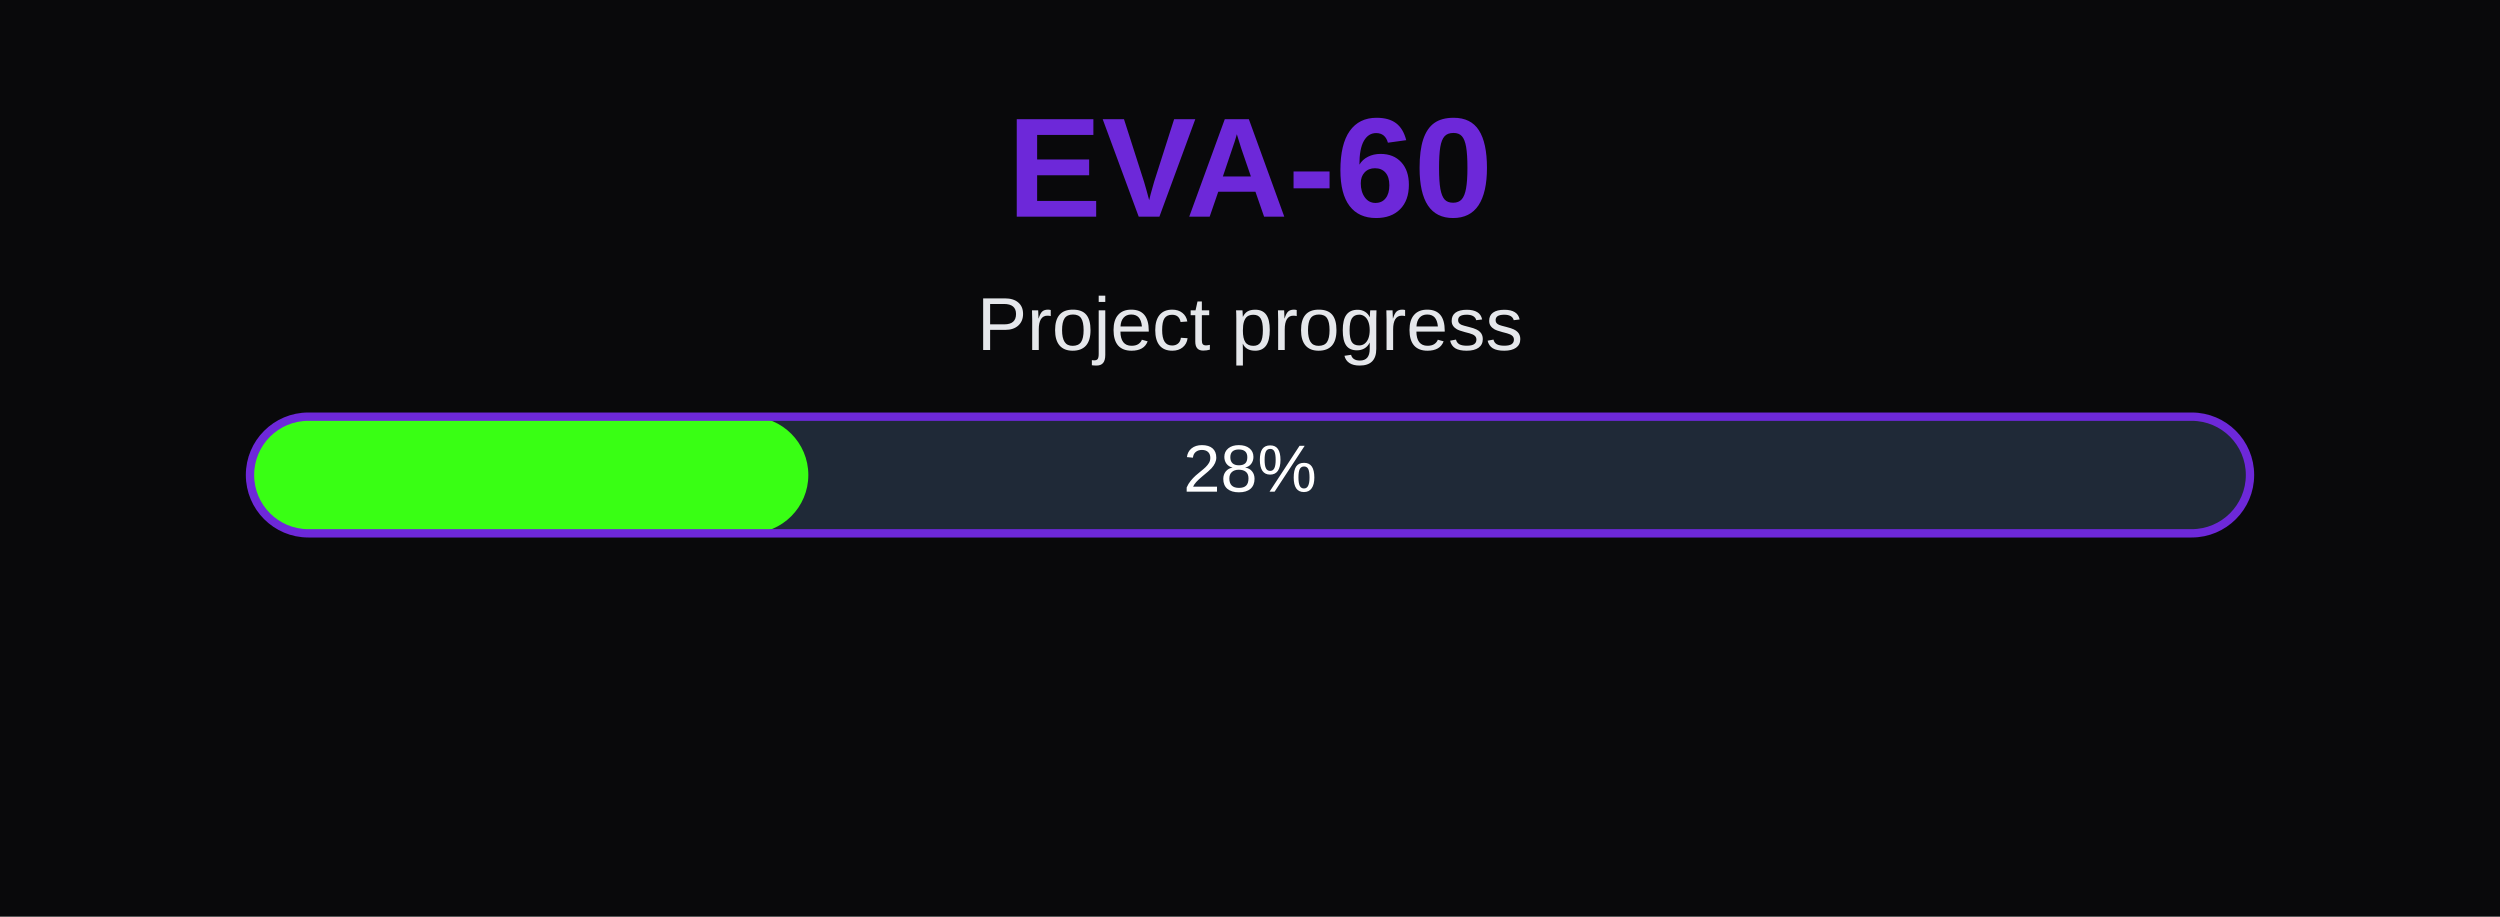
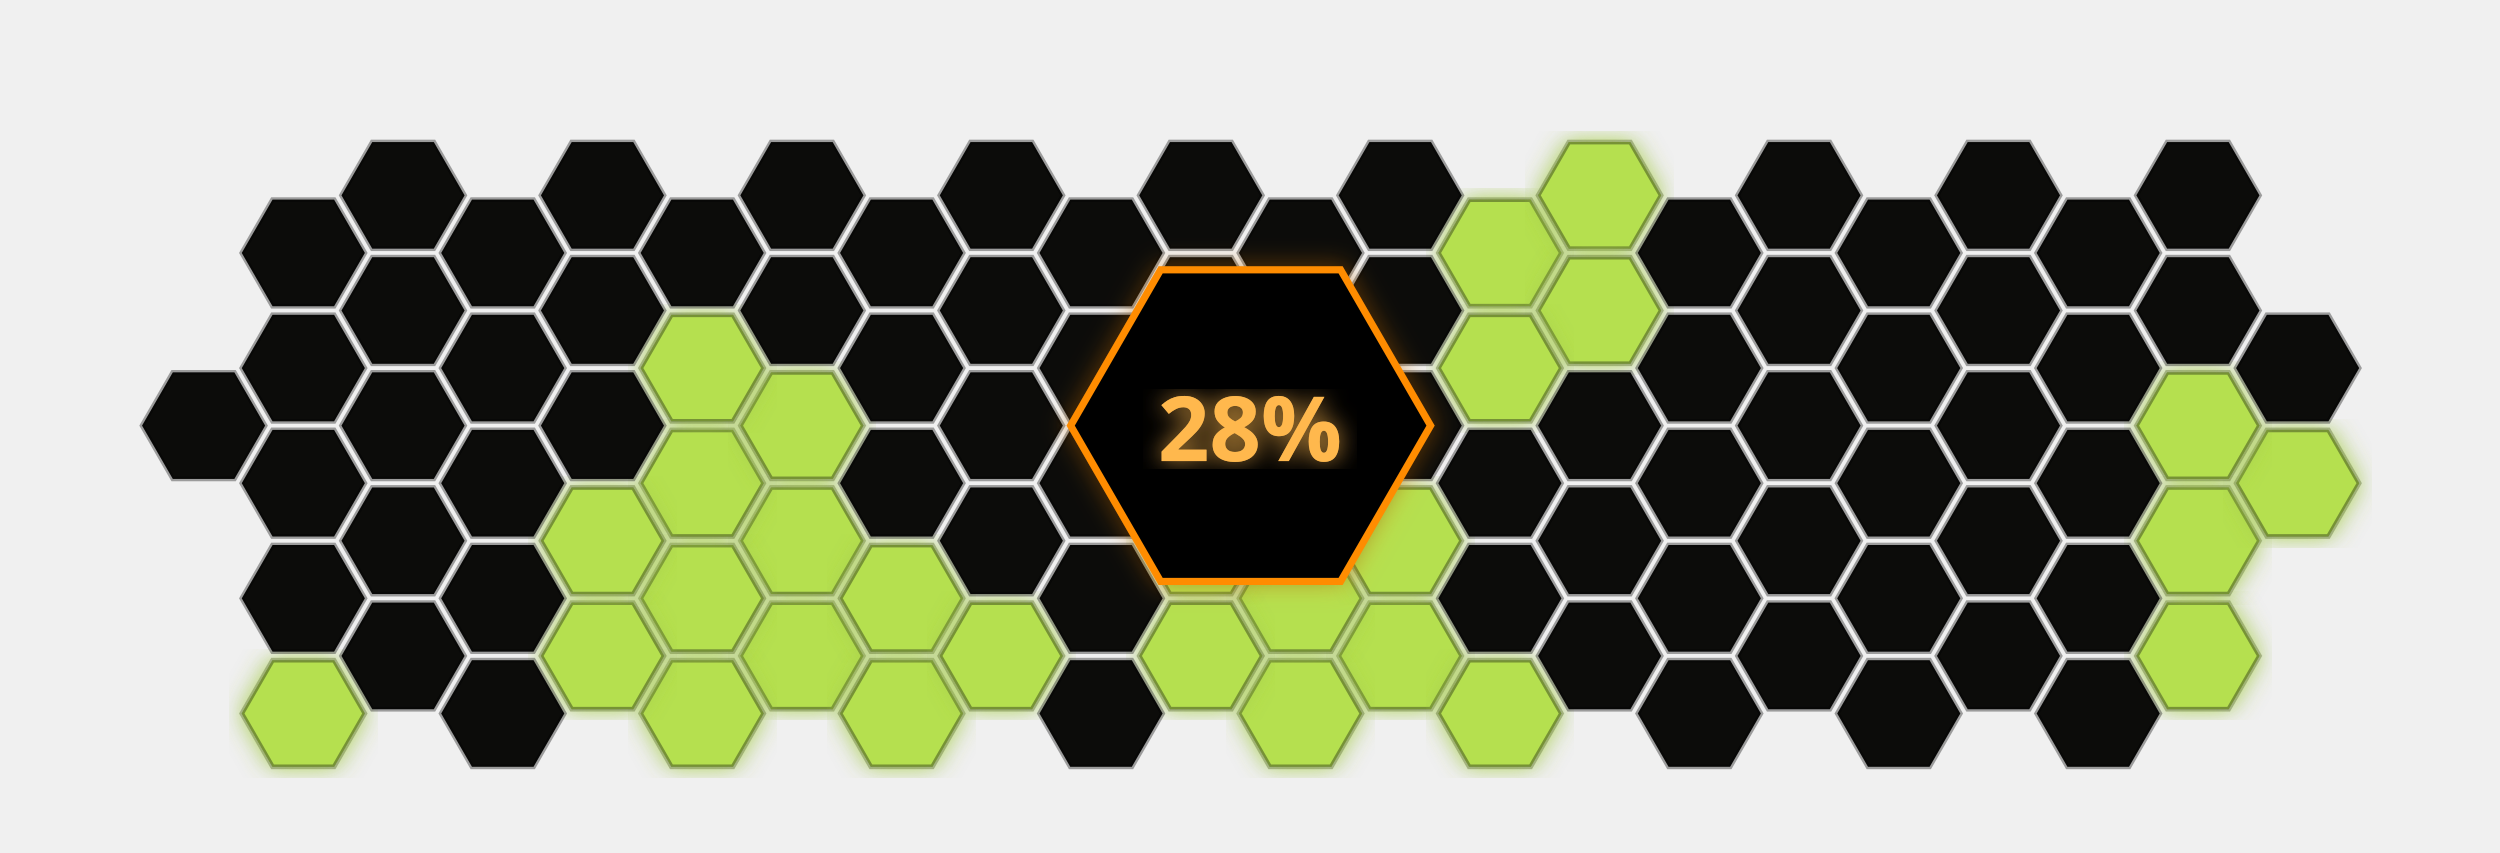
- <svg xmlns="http://www.w3.org/2000/svg" width="600" height="220" viewBox="0 0 600 220">
-   <rect width="600" height="220" fill="#09090B" />
-   <text x="300.0" y="52" text-anchor="middle" font-family="Orbitron, Arial, sans-serif" font-size="34" font-weight="700" fill="#6D28D9">EVA-60</text>
-   <text x="300.0" y="84" text-anchor="middle" font-family="Arial, sans-serif" font-size="18" fill="#E5E7EB">Project progress</text>
-   <rect x="60" y="100" width="480" height="28" rx="14" fill="#1F2937" />
-   <rect x="60" y="100" width="134" height="28" rx="14" fill="#39FF14" />
-   <rect x="60" y="100" width="480" height="28" rx="14" fill="none" stroke="#6D28D9" stroke-width="2" />
-   <text x="300.0" y="118" text-anchor="middle" font-family="Arial, sans-serif" font-size="16" fill="#FFFFFF">28%</text>
+ <svg xmlns="http://www.w3.org/2000/svg" viewBox="0 0 528 180">
+   <style>
+     @font-face {
+       font-family: Orbitron;
+       font-weight: 900;
+       src: url("https://fonts.gstatic.com/s/orbitron/v35/yMJMMIlzdpvBhQQL_SC3X9yhF25-T1nysimBoWgz.woff2") format("woff2");
+     }
+     @keyframes charge {
+       0%, 100% { fill: #0c0c0a; }
+       50%      { fill: #FF8C00; }
+     }
+   </style>
+   <defs>
+     <filter id="g">
+       <feGaussianBlur stdDeviation="2.5" result="blur" />
+       <feMerge>
+         <feMergeNode in="blur" />
+         <feMergeNode in="SourceGraphic" />
+       </feMerge>
+     </filter>
+   </defs>
+   <polygon points="182.36,138.53 175.86,149.79 162.86,149.79 156.36,138.53 162.86,127.27 175.86,127.27" fill="#b5e050" stroke="rgba(0,0,0,0.35)" stroke-width="1" filter="url(#g)" />
+   <polygon points="182.36,114.21 175.86,125.47 162.86,125.47 156.36,114.21 162.86,102.95 175.86,102.95" fill="#b5e050" stroke="rgba(0,0,0,0.35)" stroke-width="1" filter="url(#g)" />
+   <polygon points="203.42,150.69 196.92,161.95 183.92,161.95 177.42,150.69 183.92,139.43 196.92,139.43" fill="#b5e050" stroke="rgba(0,0,0,0.35)" stroke-width="1" filter="url(#g)" />
+   <polygon points="161.30,150.69 154.80,161.95 141.80,161.95 135.30,150.69 141.80,139.43 154.80,139.43" fill="#b5e050" stroke="rgba(0,0,0,0.35)" stroke-width="1" filter="url(#g)" />
+   <polygon points="161.30,126.37 154.80,137.63 141.80,137.63 135.30,126.37 141.80,115.11 154.80,115.11" fill="#b5e050" stroke="rgba(0,0,0,0.35)" stroke-width="1" filter="url(#g)" />
+   <polygon points="308.72,138.53 302.22,149.79 289.22,149.79 282.72,138.53 289.22,127.27 302.22,127.27" fill="#b5e050" stroke="rgba(0,0,0,0.35)" stroke-width="1" filter="url(#g)" />
+   <polygon points="287.66,150.69 281.16,161.95 268.16,161.95 261.66,150.69 268.16,139.43 281.16,139.43" fill="#b5e050" stroke="rgba(0,0,0,0.35)" stroke-width="1" filter="url(#g)" />
+   <polygon points="287.66,126.37 281.16,137.63 268.16,137.63 261.66,126.37 268.16,115.11 281.16,115.11" fill="#b5e050" stroke="rgba(0,0,0,0.35)" stroke-width="1" filter="url(#g)" />
+   <polygon points="161.30,102.05 154.80,113.31 141.80,113.31 135.30,102.05 141.80,90.79 154.80,90.79" fill="#b5e050" stroke="rgba(0,0,0,0.35)" stroke-width="1" filter="url(#g)" />
+   <polygon points="308.72,114.21 302.22,125.47 289.22,125.47 282.72,114.21 289.22,102.95 302.22,102.95" fill="#b5e050" stroke="rgba(0,0,0,0.35)" stroke-width="1" filter="url(#g)" />
+   <polygon points="329.78,53.42 323.28,64.68 310.28,64.68 303.78,53.42 310.28,42.16 323.28,42.16" fill="#b5e050" stroke="rgba(0,0,0,0.35)" stroke-width="1" filter="url(#g)" />
+   <polygon points="350.84,41.26 344.34,52.52 331.34,52.52 324.84,41.26 331.34,30.00 344.34,30.00" fill="#b5e050" stroke="rgba(0,0,0,0.35)" stroke-width="1" filter="url(#g)" />
+   <polygon points="203.42,126.37 196.92,137.63 183.92,137.63 177.42,126.37 183.92,115.11 196.92,115.11" fill="#b5e050" stroke="rgba(0,0,0,0.35)" stroke-width="1" filter="url(#g)" />
+   <polygon points="329.78,150.69 323.28,161.95 310.28,161.95 303.78,150.69 310.28,139.43 323.28,139.43" fill="#b5e050" stroke="rgba(0,0,0,0.35)" stroke-width="1" filter="url(#g)" />
+   <polygon points="182.36,89.89 175.86,101.15 162.86,101.15 156.36,89.89 162.86,78.64 175.86,78.64" fill="#b5e050" stroke="rgba(0,0,0,0.35)" stroke-width="1" filter="url(#g)" />
+   <polygon points="266.60,114.21 260.10,125.47 247.10,125.47 240.60,114.21 247.10,102.95 260.10,102.95" fill="#b5e050" stroke="rgba(0,0,0,0.35)" stroke-width="1" filter="url(#g)" />
+   <polygon points="477.20,138.53 470.70,149.79 457.70,149.79 451.20,138.53 457.70,127.27 470.70,127.27" fill="#b5e050" stroke="rgba(0,0,0,0.35)" stroke-width="1" filter="url(#g)" />
+   <polygon points="350.84,65.58 344.34,76.83 331.34,76.83 324.84,65.58 331.34,54.32 344.34,54.32" fill="#b5e050" stroke="rgba(0,0,0,0.35)" stroke-width="1" filter="url(#g)" />
+   <polygon points="477.20,114.21 470.70,125.47 457.70,125.47 451.20,114.21 457.70,102.95 470.70,102.95" fill="#b5e050" stroke="rgba(0,0,0,0.35)" stroke-width="1" filter="url(#g)" />
+   <polygon points="140.24,138.53 133.74,149.79 120.74,149.79 114.24,138.53 120.74,127.27 133.74,127.27" fill="#b5e050" stroke="rgba(0,0,0,0.35)" stroke-width="1" filter="url(#g)" />
+   <polygon points="224.48,138.53 217.98,149.79 204.98,149.79 198.48,138.53 204.98,127.27 217.98,127.27" fill="#b5e050" stroke="rgba(0,0,0,0.35)" stroke-width="1" filter="url(#g)" />
+   <polygon points="498.26,102.05 491.76,113.31 478.76,113.31 472.26,102.05 478.76,90.79 491.76,90.79" fill="#b5e050" stroke="rgba(0,0,0,0.35)" stroke-width="1" filter="url(#g)" />
+   <polygon points="266.60,138.53 260.10,149.79 247.10,149.79 240.60,138.53 247.10,127.27 260.10,127.27" fill="#b5e050" stroke="rgba(0,0,0,0.35)" stroke-width="1" filter="url(#g)" />
+   <polygon points="477.20,89.89 470.70,101.15 457.70,101.15 451.20,89.89 457.70,78.64 470.70,78.64" fill="#b5e050" stroke="rgba(0,0,0,0.35)" stroke-width="1" filter="url(#g)" />
+   <polygon points="329.78,77.74 323.28,88.99 310.28,88.99 303.78,77.74 310.28,66.48 323.28,66.48" fill="#b5e050" stroke="rgba(0,0,0,0.35)" stroke-width="1" filter="url(#g)" />
+   <polygon points="77.06,150.69 70.56,161.95 57.56,161.95 51.06,150.69 57.56,139.43 70.56,139.43" fill="#b5e050" stroke="rgba(0,0,0,0.35)" stroke-width="1" filter="url(#g)" />
+   <polygon points="140.24,114.21 133.74,125.47 120.74,125.47 114.24,114.21 120.74,102.95 133.74,102.95" fill="#b5e050" stroke="rgba(0,0,0,0.35)" stroke-width="1" filter="url(#g)" />
+   <polygon points="161.30,77.74 154.80,88.99 141.80,88.99 135.30,77.74 141.80,66.48 154.80,66.48" fill="#b5e050" stroke="rgba(0,0,0,0.35)" stroke-width="1" filter="url(#g)" />
+   <polygon points="308.72,89.89 302.22,101.15 289.22,101.15 282.72,89.89 289.22,78.64 302.22,78.64" fill="#0c0c0a" stroke="rgba(0,0,0,0.35)" stroke-width="1" style="animation: charge 5.0s ease-in-out infinite; animation-delay: 0.000s;" />
+   <polygon points="329.78,126.37 323.28,137.63 310.28,137.63 303.78,126.37 310.28,115.11 323.28,115.11" fill="#0c0c0a" stroke="rgba(0,0,0,0.35)" stroke-width="1" style="animation: charge 5.0s ease-in-out infinite; animation-delay: 0.333s;" />
+   <polygon points="266.60,65.58 260.10,76.83 247.10,76.83 240.60,65.58 247.10,54.32 260.10,54.32" fill="#0c0c0a" stroke="rgba(0,0,0,0.35)" stroke-width="1" style="animation: charge 5.0s ease-in-out infinite; animation-delay: 0.667s;" />
+   <polygon points="477.20,65.58 470.70,76.83 457.70,76.83 451.20,65.58 457.70,54.32 470.70,54.32" fill="#0c0c0a" stroke="rgba(0,0,0,0.35)" stroke-width="1" style="animation: charge 5.0s ease-in-out infinite; animation-delay: 1.000s;" />
+   <polygon points="308.72,41.26 302.22,52.52 289.22,52.52 282.72,41.26 289.22,30.00 302.22,30.00" fill="#0c0c0a" stroke="rgba(0,0,0,0.35)" stroke-width="1" style="animation: charge 5.0s ease-in-out infinite; animation-delay: 1.333s;" />
+   <polygon points="140.24,89.89 133.74,101.15 120.74,101.15 114.24,89.89 120.74,78.64 133.74,78.64" fill="#0c0c0a" stroke="rgba(0,0,0,0.35)" stroke-width="1" style="animation: charge 5.0s ease-in-out infinite; animation-delay: 1.667s;" />
+   <polygon points="350.84,89.89 344.34,101.15 331.34,101.15 324.84,89.89 331.34,78.64 344.34,78.64" fill="#0c0c0a" stroke="rgba(0,0,0,0.35)" stroke-width="1" style="animation: charge 5.0s ease-in-out infinite; animation-delay: 2.000s;" />
+   <polygon points="329.78,102.05 323.28,113.31 310.28,113.31 303.78,102.05 310.28,90.79 323.28,90.79" fill="#0c0c0a" stroke="rgba(0,0,0,0.35)" stroke-width="1" style="animation: charge 5.0s ease-in-out infinite; animation-delay: 2.333s;" />
+   <polygon points="245.54,77.74 239.04,88.99 226.04,88.99 219.54,77.74 226.04,66.48 239.04,66.48" fill="#0c0c0a" stroke="rgba(0,0,0,0.35)" stroke-width="1" style="animation: charge 5.0s ease-in-out infinite; animation-delay: 2.667s;" />
+   <polygon points="371.90,102.05 365.40,113.31 352.40,113.31 345.90,102.05 352.40,90.79 365.40,90.79" fill="#0c0c0a" stroke="rgba(0,0,0,0.35)" stroke-width="1" style="animation: charge 5.0s ease-in-out infinite; animation-delay: 3.000s;" />
+   <polygon points="140.24,65.58 133.74,76.83 120.74,76.83 114.24,65.58 120.74,54.32 133.74,54.32" fill="#0c0c0a" stroke="rgba(0,0,0,0.35)" stroke-width="1" style="animation: charge 5.0s ease-in-out infinite; animation-delay: 3.333s;" />
+   <polygon points="245.54,102.05 239.04,113.31 226.04,113.31 219.54,102.05 226.04,90.79 239.04,90.79" fill="#0c0c0a" stroke="rgba(0,0,0,0.35)" stroke-width="1" style="animation: charge 5.0s ease-in-out infinite; animation-delay: 3.667s;" />
+   <polygon points="414.02,150.69 407.52,161.95 394.52,161.95 388.02,150.69 394.52,139.43 407.52,139.43" fill="#0c0c0a" stroke="rgba(0,0,0,0.35)" stroke-width="1" style="animation: charge 5.0s ease-in-out infinite; animation-delay: 4.000s;" />
+   <polygon points="308.72,65.58 302.22,76.83 289.22,76.83 282.72,65.58 289.22,54.32 302.22,54.32" fill="#0c0c0a" stroke="rgba(0,0,0,0.35)" stroke-width="1" style="animation: charge 5.0s ease-in-out infinite; animation-delay: 4.333s;" />
+   <polygon points="371.90,77.74 365.40,88.99 352.40,88.99 345.90,77.74 352.40,66.48 365.40,66.48" fill="#0c0c0a" stroke="rgba(0,0,0,0.35)" stroke-width="1" style="animation: charge 5.0s ease-in-out infinite; animation-delay: 4.667s;" />
+   <polygon points="98.12,138.53 91.62,149.79 78.62,149.79 72.12,138.53 78.62,127.27 91.62,127.27" fill="#0c0c0a" stroke="rgba(0,0,0,0.35)" stroke-width="1" />
+   <polygon points="245.54,53.42 239.04,64.68 226.04,64.68 219.54,53.42 226.04,42.16 239.04,42.16" fill="#0c0c0a" stroke="rgba(0,0,0,0.35)" stroke-width="1" />
+   <polygon points="456.14,53.42 449.64,64.68 436.64,64.68 430.14,53.42 436.64,42.16 449.64,42.16" fill="#0c0c0a" stroke="rgba(0,0,0,0.35)" stroke-width="1" />
+   <polygon points="456.14,150.69 449.64,161.95 436.64,161.95 430.14,150.69 436.64,139.43 449.64,139.43" fill="#0c0c0a" stroke="rgba(0,0,0,0.35)" stroke-width="1" />
+   <polygon points="477.20,41.26 470.70,52.52 457.70,52.52 451.20,41.26 457.70,30.00 470.70,30.00" fill="#0c0c0a" stroke="rgba(0,0,0,0.35)" stroke-width="1" />
+   <polygon points="245.54,126.37 239.04,137.63 226.04,137.63 219.54,126.37 226.04,115.11 239.04,115.11" fill="#0c0c0a" stroke="rgba(0,0,0,0.35)" stroke-width="1" />
+   <polygon points="245.54,150.69 239.04,161.95 226.04,161.95 219.54,150.69 226.04,139.43 239.04,139.43" fill="#0c0c0a" stroke="rgba(0,0,0,0.35)" stroke-width="1" />
+   <polygon points="350.84,138.53 344.34,149.79 331.34,149.79 324.84,138.53 331.34,127.27 344.34,127.27" fill="#0c0c0a" stroke="rgba(0,0,0,0.35)" stroke-width="1" />
+   <polygon points="350.84,114.21 344.34,125.47 331.34,125.47 324.84,114.21 331.34,102.95 344.34,102.95" fill="#0c0c0a" stroke="rgba(0,0,0,0.35)" stroke-width="1" />
+   <polygon points="371.90,126.37 365.40,137.63 352.40,137.63 345.90,126.37 352.40,115.11 365.40,115.11" fill="#0c0c0a" stroke="rgba(0,0,0,0.35)" stroke-width="1" />
+   <polygon points="224.48,114.21 217.98,125.47 204.98,125.47 198.48,114.21 204.98,102.95 217.98,102.95" fill="#0c0c0a" stroke="rgba(0,0,0,0.35)" stroke-width="1" />
+   <polygon points="203.42,102.05 196.92,113.31 183.92,113.31 177.42,102.05 183.92,90.79 196.92,90.79" fill="#0c0c0a" stroke="rgba(0,0,0,0.35)" stroke-width="1" />
+   <polygon points="392.96,138.53 386.46,149.79 373.46,149.79 366.96,138.53 373.46,127.27 386.46,127.27" fill="#0c0c0a" stroke="rgba(0,0,0,0.35)" stroke-width="1" />
+   <polygon points="435.08,138.53 428.58,149.79 415.58,149.79 409.08,138.53 415.58,127.27 428.58,127.27" fill="#0c0c0a" stroke="rgba(0,0,0,0.35)" stroke-width="1" />
+   <polygon points="119.18,150.69 112.68,161.95 99.68,161.95 93.18,150.69 99.68,139.43 112.68,139.43" fill="#0c0c0a" stroke="rgba(0,0,0,0.35)" stroke-width="1" />
+   <polygon points="224.48,41.26 217.98,52.52 204.98,52.52 198.48,41.26 204.98,30.00 217.98,30.00" fill="#0c0c0a" stroke="rgba(0,0,0,0.35)" stroke-width="1" />
+   <polygon points="371.90,53.42 365.40,64.68 352.40,64.68 345.90,53.42 352.40,42.16 365.40,42.16" fill="#0c0c0a" stroke="rgba(0,0,0,0.35)" stroke-width="1" />
+   <polygon points="182.36,65.58 175.86,76.83 162.86,76.83 156.36,65.58 162.86,54.32 175.86,54.32" fill="#0c0c0a" stroke="rgba(0,0,0,0.35)" stroke-width="1" />
+   <polygon points="140.24,41.26 133.74,52.52 120.74,52.52 114.24,41.26 120.74,30.00 133.74,30.00" fill="#0c0c0a" stroke="rgba(0,0,0,0.35)" stroke-width="1" />
+   <polygon points="392.96,114.21 386.46,125.47 373.46,125.47 366.96,114.21 373.46,102.95 386.46,102.95" fill="#0c0c0a" stroke="rgba(0,0,0,0.35)" stroke-width="1" />
+   <polygon points="56.00,89.89 49.50,101.15 36.50,101.15 30.00,89.89 36.50,78.64 49.50,78.64" fill="#0c0c0a" stroke="rgba(0,0,0,0.35)" stroke-width="1" />
+   <polygon points="266.60,41.26 260.10,52.52 247.10,52.52 240.60,41.26 247.10,30.00 260.10,30.00" fill="#0c0c0a" stroke="rgba(0,0,0,0.35)" stroke-width="1" />
+   <polygon points="498.26,77.74 491.76,88.99 478.76,88.99 472.26,77.74 478.76,66.48 491.76,66.48" fill="#0c0c0a" stroke="rgba(0,0,0,0.35)" stroke-width="1" />
+   <polygon points="287.66,53.42 281.16,64.68 268.16,64.68 261.66,53.42 268.16,42.16 281.16,42.16" fill="#0c0c0a" stroke="rgba(0,0,0,0.35)" stroke-width="1" />
+   <polygon points="371.90,150.69 365.40,161.95 352.40,161.95 345.90,150.69 352.40,139.43 365.40,139.43" fill="#0c0c0a" stroke="rgba(0,0,0,0.35)" stroke-width="1" />
+   <polygon points="161.30,53.42 154.80,64.68 141.80,64.68 135.30,53.42 141.80,42.16 154.80,42.16" fill="#0c0c0a" stroke="rgba(0,0,0,0.35)" stroke-width="1" />
+   <polygon points="456.14,77.74 449.64,88.99 436.64,88.99 430.14,77.74 436.64,66.48 449.64,66.48" fill="#0c0c0a" stroke="rgba(0,0,0,0.35)" stroke-width="1" />
+   <polygon points="77.06,126.37 70.56,137.63 57.56,137.63 51.06,126.37 57.56,115.11 70.56,115.11" fill="#0c0c0a" stroke="rgba(0,0,0,0.35)" stroke-width="1" />
+   <polygon points="224.48,65.58 217.98,76.83 204.98,76.83 198.48,65.58 204.98,54.32 217.98,54.32" fill="#0c0c0a" stroke="rgba(0,0,0,0.35)" stroke-width="1" />
+   <polygon points="224.48,89.89 217.98,101.15 204.98,101.15 198.48,89.89 204.98,78.64 217.98,78.64" fill="#0c0c0a" stroke="rgba(0,0,0,0.35)" stroke-width="1" />
+   <polygon points="456.14,126.37 449.64,137.63 436.64,137.63 430.14,126.37 436.64,115.11 449.64,115.11" fill="#0c0c0a" stroke="rgba(0,0,0,0.35)" stroke-width="1" />
+   <polygon points="203.42,53.42 196.92,64.68 183.92,64.68 177.42,53.42 183.92,42.16 196.92,42.16" fill="#0c0c0a" stroke="rgba(0,0,0,0.35)" stroke-width="1" />
+   <polygon points="456.14,102.05 449.64,113.31 436.64,113.31 430.14,102.05 436.64,90.79 449.64,90.79" fill="#0c0c0a" stroke="rgba(0,0,0,0.35)" stroke-width="1" />
+   <polygon points="203.42,77.74 196.92,88.99 183.92,88.99 177.42,77.74 183.92,66.48 196.92,66.48" fill="#0c0c0a" stroke="rgba(0,0,0,0.35)" stroke-width="1" />
+   <polygon points="392.96,89.89 386.46,101.15 373.46,101.15 366.96,89.89 373.46,78.64 386.46,78.64" fill="#0c0c0a" stroke="rgba(0,0,0,0.35)" stroke-width="1" />
+   <polygon points="182.36,41.26 175.86,52.52 162.86,52.52 156.36,41.26 162.86,30.00 175.86,30.00" fill="#0c0c0a" stroke="rgba(0,0,0,0.35)" stroke-width="1" />
+   <polygon points="414.02,126.37 407.52,137.63 394.52,137.63 388.02,126.37 394.52,115.11 407.52,115.11" fill="#0c0c0a" stroke="rgba(0,0,0,0.35)" stroke-width="1" />
+   <polygon points="119.18,53.42 112.68,64.68 99.68,64.68 93.18,53.42 99.68,42.16 112.68,42.16" fill="#0c0c0a" stroke="rgba(0,0,0,0.35)" stroke-width="1" />
+   <polygon points="119.18,126.37 112.68,137.63 99.68,137.63 93.18,126.37 99.68,115.11 112.68,115.11" fill="#0c0c0a" stroke="rgba(0,0,0,0.35)" stroke-width="1" />
+   <polygon points="435.08,41.26 428.58,52.52 415.58,52.52 409.08,41.26 415.58,30.00 428.58,30.00" fill="#0c0c0a" stroke="rgba(0,0,0,0.35)" stroke-width="1" />
+   <polygon points="435.08,114.21 428.58,125.47 415.58,125.47 409.08,114.21 415.58,102.95 428.58,102.95" fill="#0c0c0a" stroke="rgba(0,0,0,0.35)" stroke-width="1" />
+   <polygon points="98.12,114.21 91.62,125.47 78.62,125.47 72.12,114.21 78.62,102.95 91.62,102.95" fill="#0c0c0a" stroke="rgba(0,0,0,0.35)" stroke-width="1" />
+   <polygon points="119.18,77.74 112.68,88.99 99.68,88.99 93.18,77.74 99.68,66.48 112.68,66.48" fill="#0c0c0a" stroke="rgba(0,0,0,0.35)" stroke-width="1" />
+   <polygon points="119.18,102.05 112.68,113.31 99.68,113.31 93.18,102.05 99.68,90.79 112.68,90.79" fill="#0c0c0a" stroke="rgba(0,0,0,0.35)" stroke-width="1" />
+   <polygon points="392.96,65.58 386.46,76.83 373.46,76.83 366.96,65.58 373.46,54.32 386.46,54.32" fill="#0c0c0a" stroke="rgba(0,0,0,0.35)" stroke-width="1" />
+   <polygon points="77.06,102.05 70.56,113.31 57.56,113.31 51.06,102.05 57.56,90.79 70.56,90.79" fill="#0c0c0a" stroke="rgba(0,0,0,0.35)" stroke-width="1" />
+   <polygon points="392.96,41.26 386.46,52.52 373.46,52.52 366.96,41.26 373.46,30.00 386.46,30.00" fill="#0c0c0a" stroke="rgba(0,0,0,0.35)" stroke-width="1" />
+   <polygon points="414.02,102.05 407.52,113.31 394.52,113.31 388.02,102.05 394.52,90.79 407.52,90.79" fill="#0c0c0a" stroke="rgba(0,0,0,0.35)" stroke-width="1" />
+   <polygon points="435.08,65.58 428.58,76.83 415.58,76.83 409.08,65.58 415.58,54.32 428.58,54.32" fill="#0c0c0a" stroke="rgba(0,0,0,0.35)" stroke-width="1" />
+   <polygon points="435.08,89.89 428.58,101.15 415.58,101.15 409.08,89.89 415.58,78.64 428.58,78.64" fill="#0c0c0a" stroke="rgba(0,0,0,0.35)" stroke-width="1" />
+   <polygon points="414.02,53.42 407.52,64.68 394.52,64.68 388.02,53.42 394.52,42.16 407.52,42.16" fill="#0c0c0a" stroke="rgba(0,0,0,0.35)" stroke-width="1" />
+   <polygon points="98.12,41.26 91.62,52.52 78.62,52.52 72.12,41.26 78.62,30.00 91.62,30.00" fill="#0c0c0a" stroke="rgba(0,0,0,0.35)" stroke-width="1" />
+   <polygon points="98.12,89.89 91.62,101.15 78.62,101.15 72.12,89.89 78.62,78.64 91.62,78.64" fill="#0c0c0a" stroke="rgba(0,0,0,0.35)" stroke-width="1" />
+   <polygon points="414.02,77.74 407.52,88.99 394.52,88.99 388.02,77.74 394.52,66.48 407.52,66.48" fill="#0c0c0a" stroke="rgba(0,0,0,0.35)" stroke-width="1" />
+   <polygon points="77.06,77.74 70.56,88.99 57.56,88.99 51.06,77.74 57.56,66.48 70.56,66.48" fill="#0c0c0a" stroke="rgba(0,0,0,0.35)" stroke-width="1" />
+   <polygon points="77.06,53.42 70.56,64.68 57.56,64.68 51.06,53.42 57.56,42.16 70.56,42.16" fill="#0c0c0a" stroke="rgba(0,0,0,0.35)" stroke-width="1" />
+   <polygon points="98.12,65.58 91.62,76.83 78.62,76.83 72.12,65.58 78.62,54.32 91.62,54.32" fill="#0c0c0a" stroke="rgba(0,0,0,0.35)" stroke-width="1" />
+   <polygon points="302.13,89.89 283.13,122.80 245.13,122.80 226.13,89.89 245.13,56.99 283.13,56.99" fill="#000000" stroke="#FF8C00" stroke-width="1.5" />
+   <polygon points="302.13,89.89 283.13,122.80 245.13,122.80 226.13,89.89 245.13,56.99 283.13,56.99" fill="#000000" stroke="#FF8C00" stroke-width="1.5" filter="url(#g)" opacity="0.5" />
+   <text x="264" y="90" text-anchor="middle" dominant-baseline="central" fill="#ffb84d" font-size="19" font-family="'Orbitron','Arial Black',sans-serif" font-weight="900" filter="url(#g)" opacity="0.8">28%</text>
+   <text x="264" y="90" text-anchor="middle" dominant-baseline="central" fill="#ffb84d" font-size="19" font-family="'Orbitron','Arial Black',sans-serif" font-weight="900">28%</text>
</svg>
